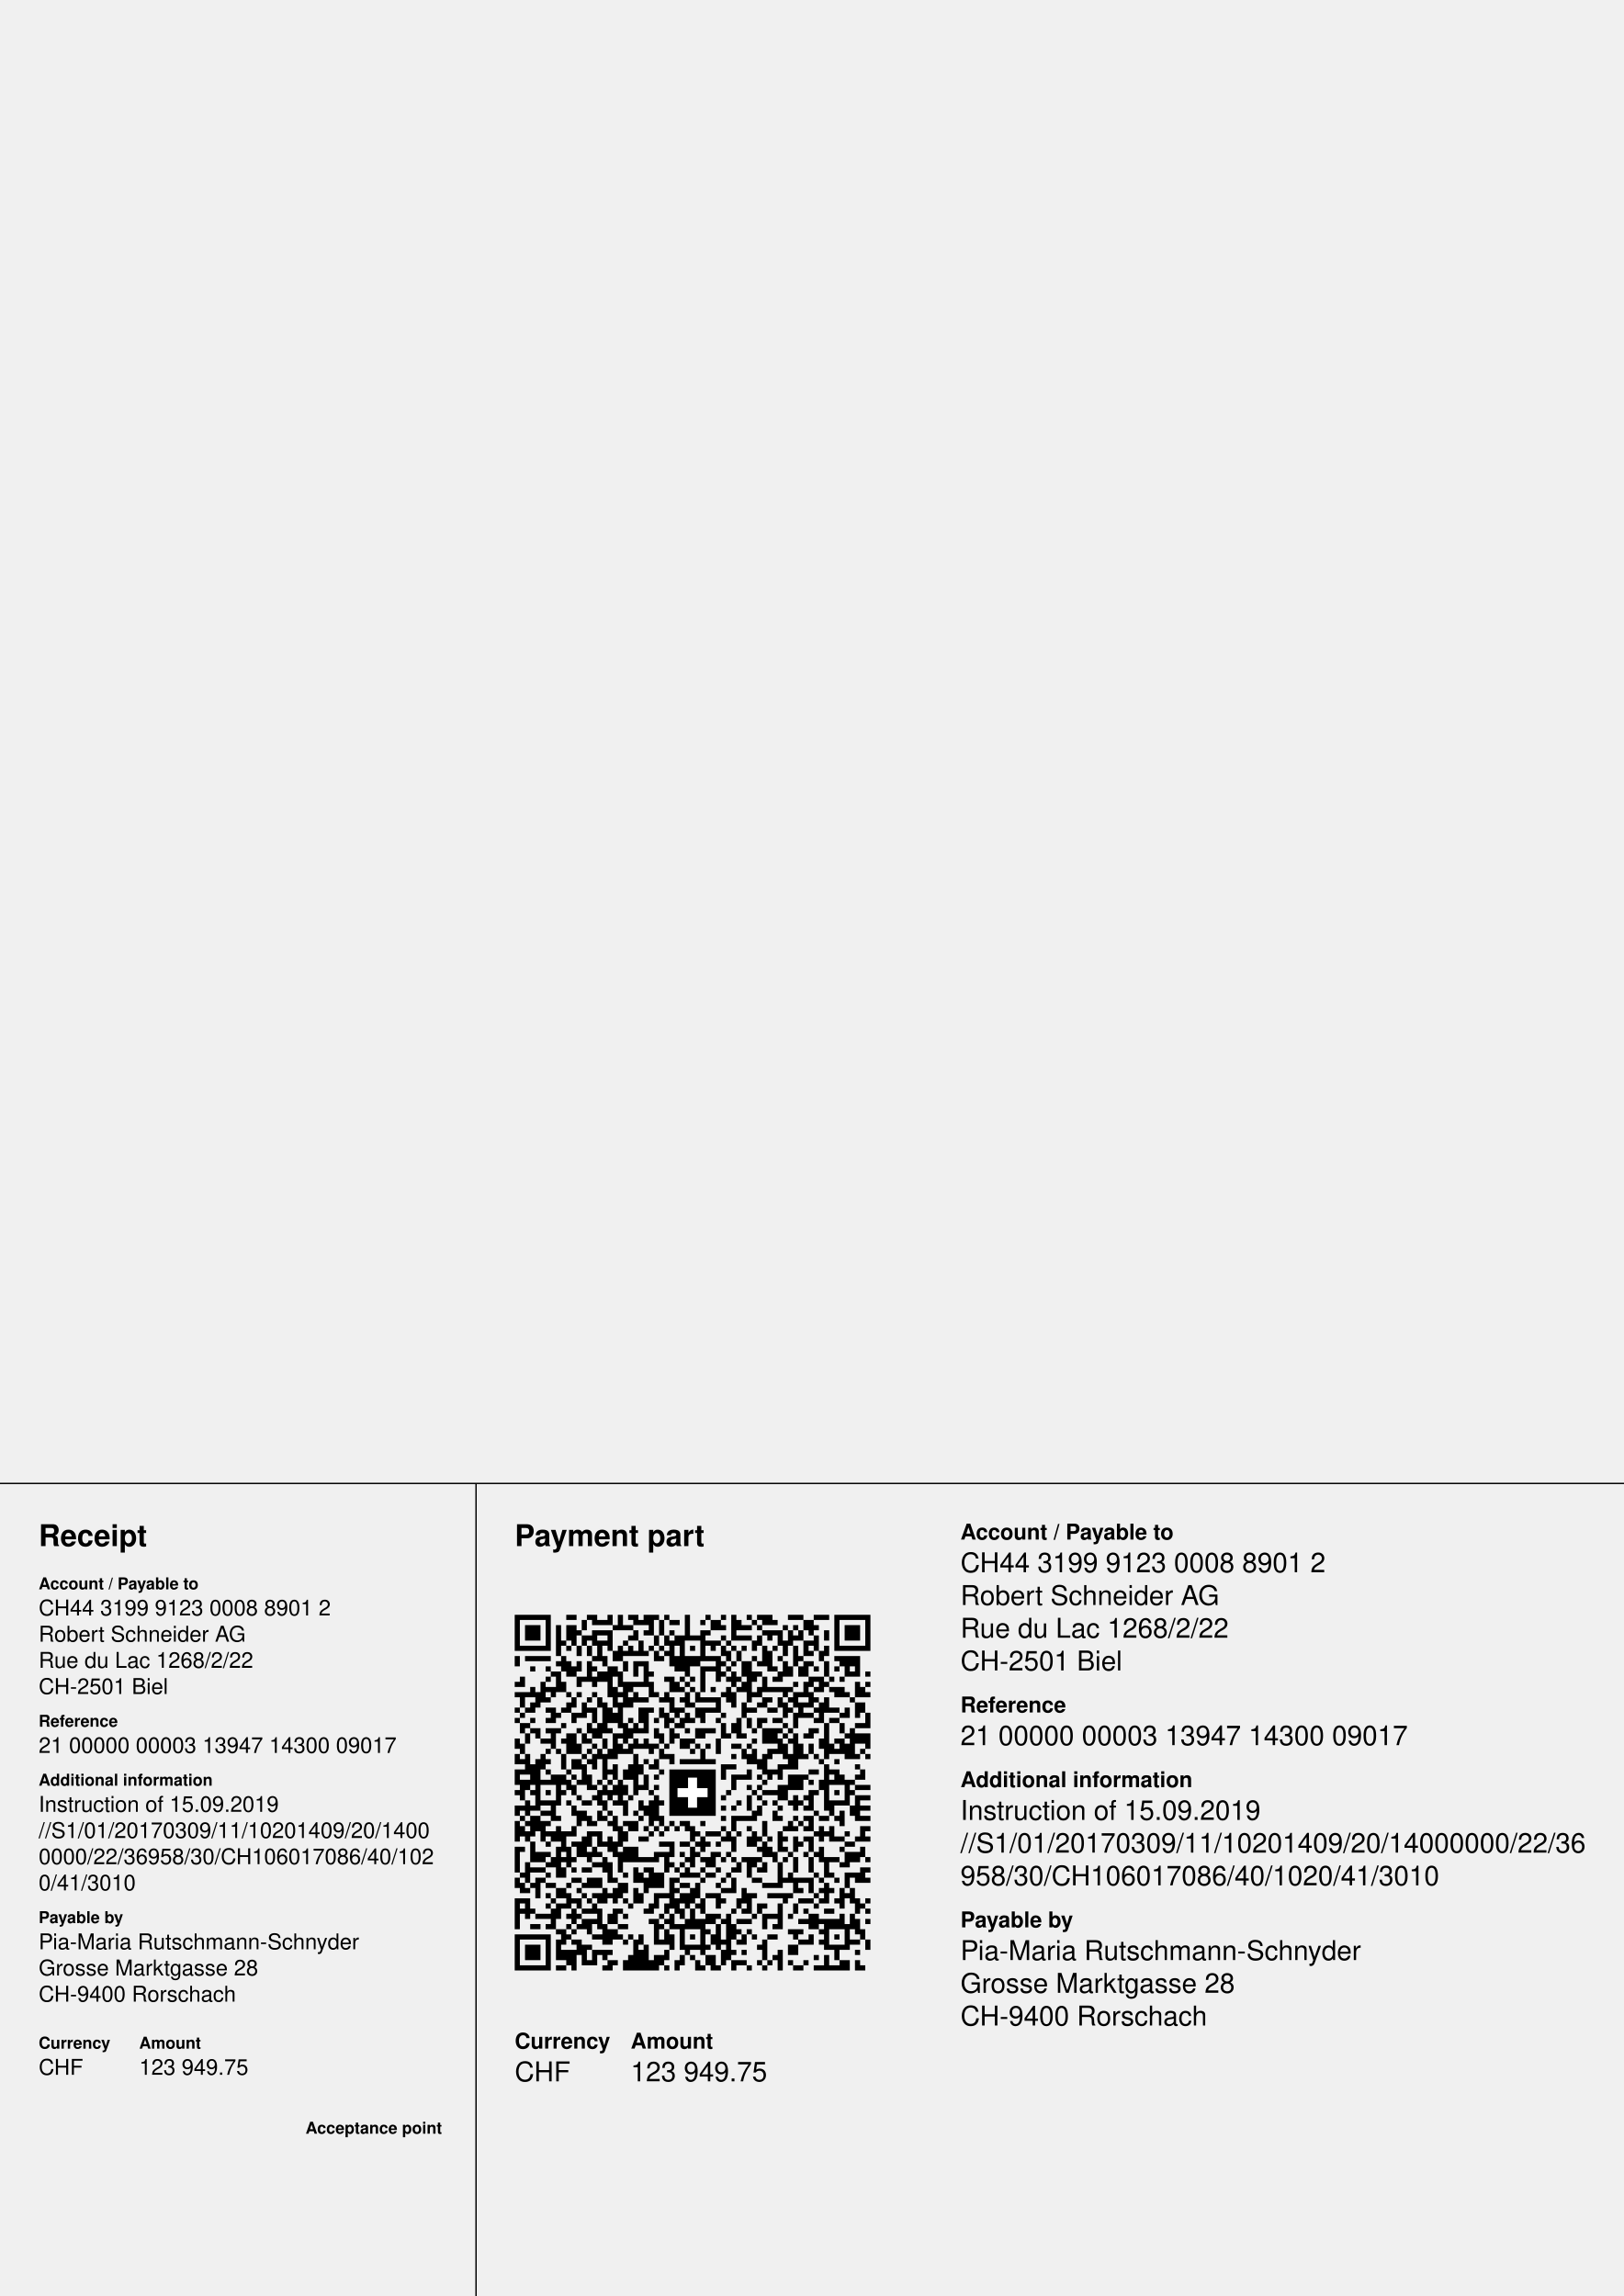
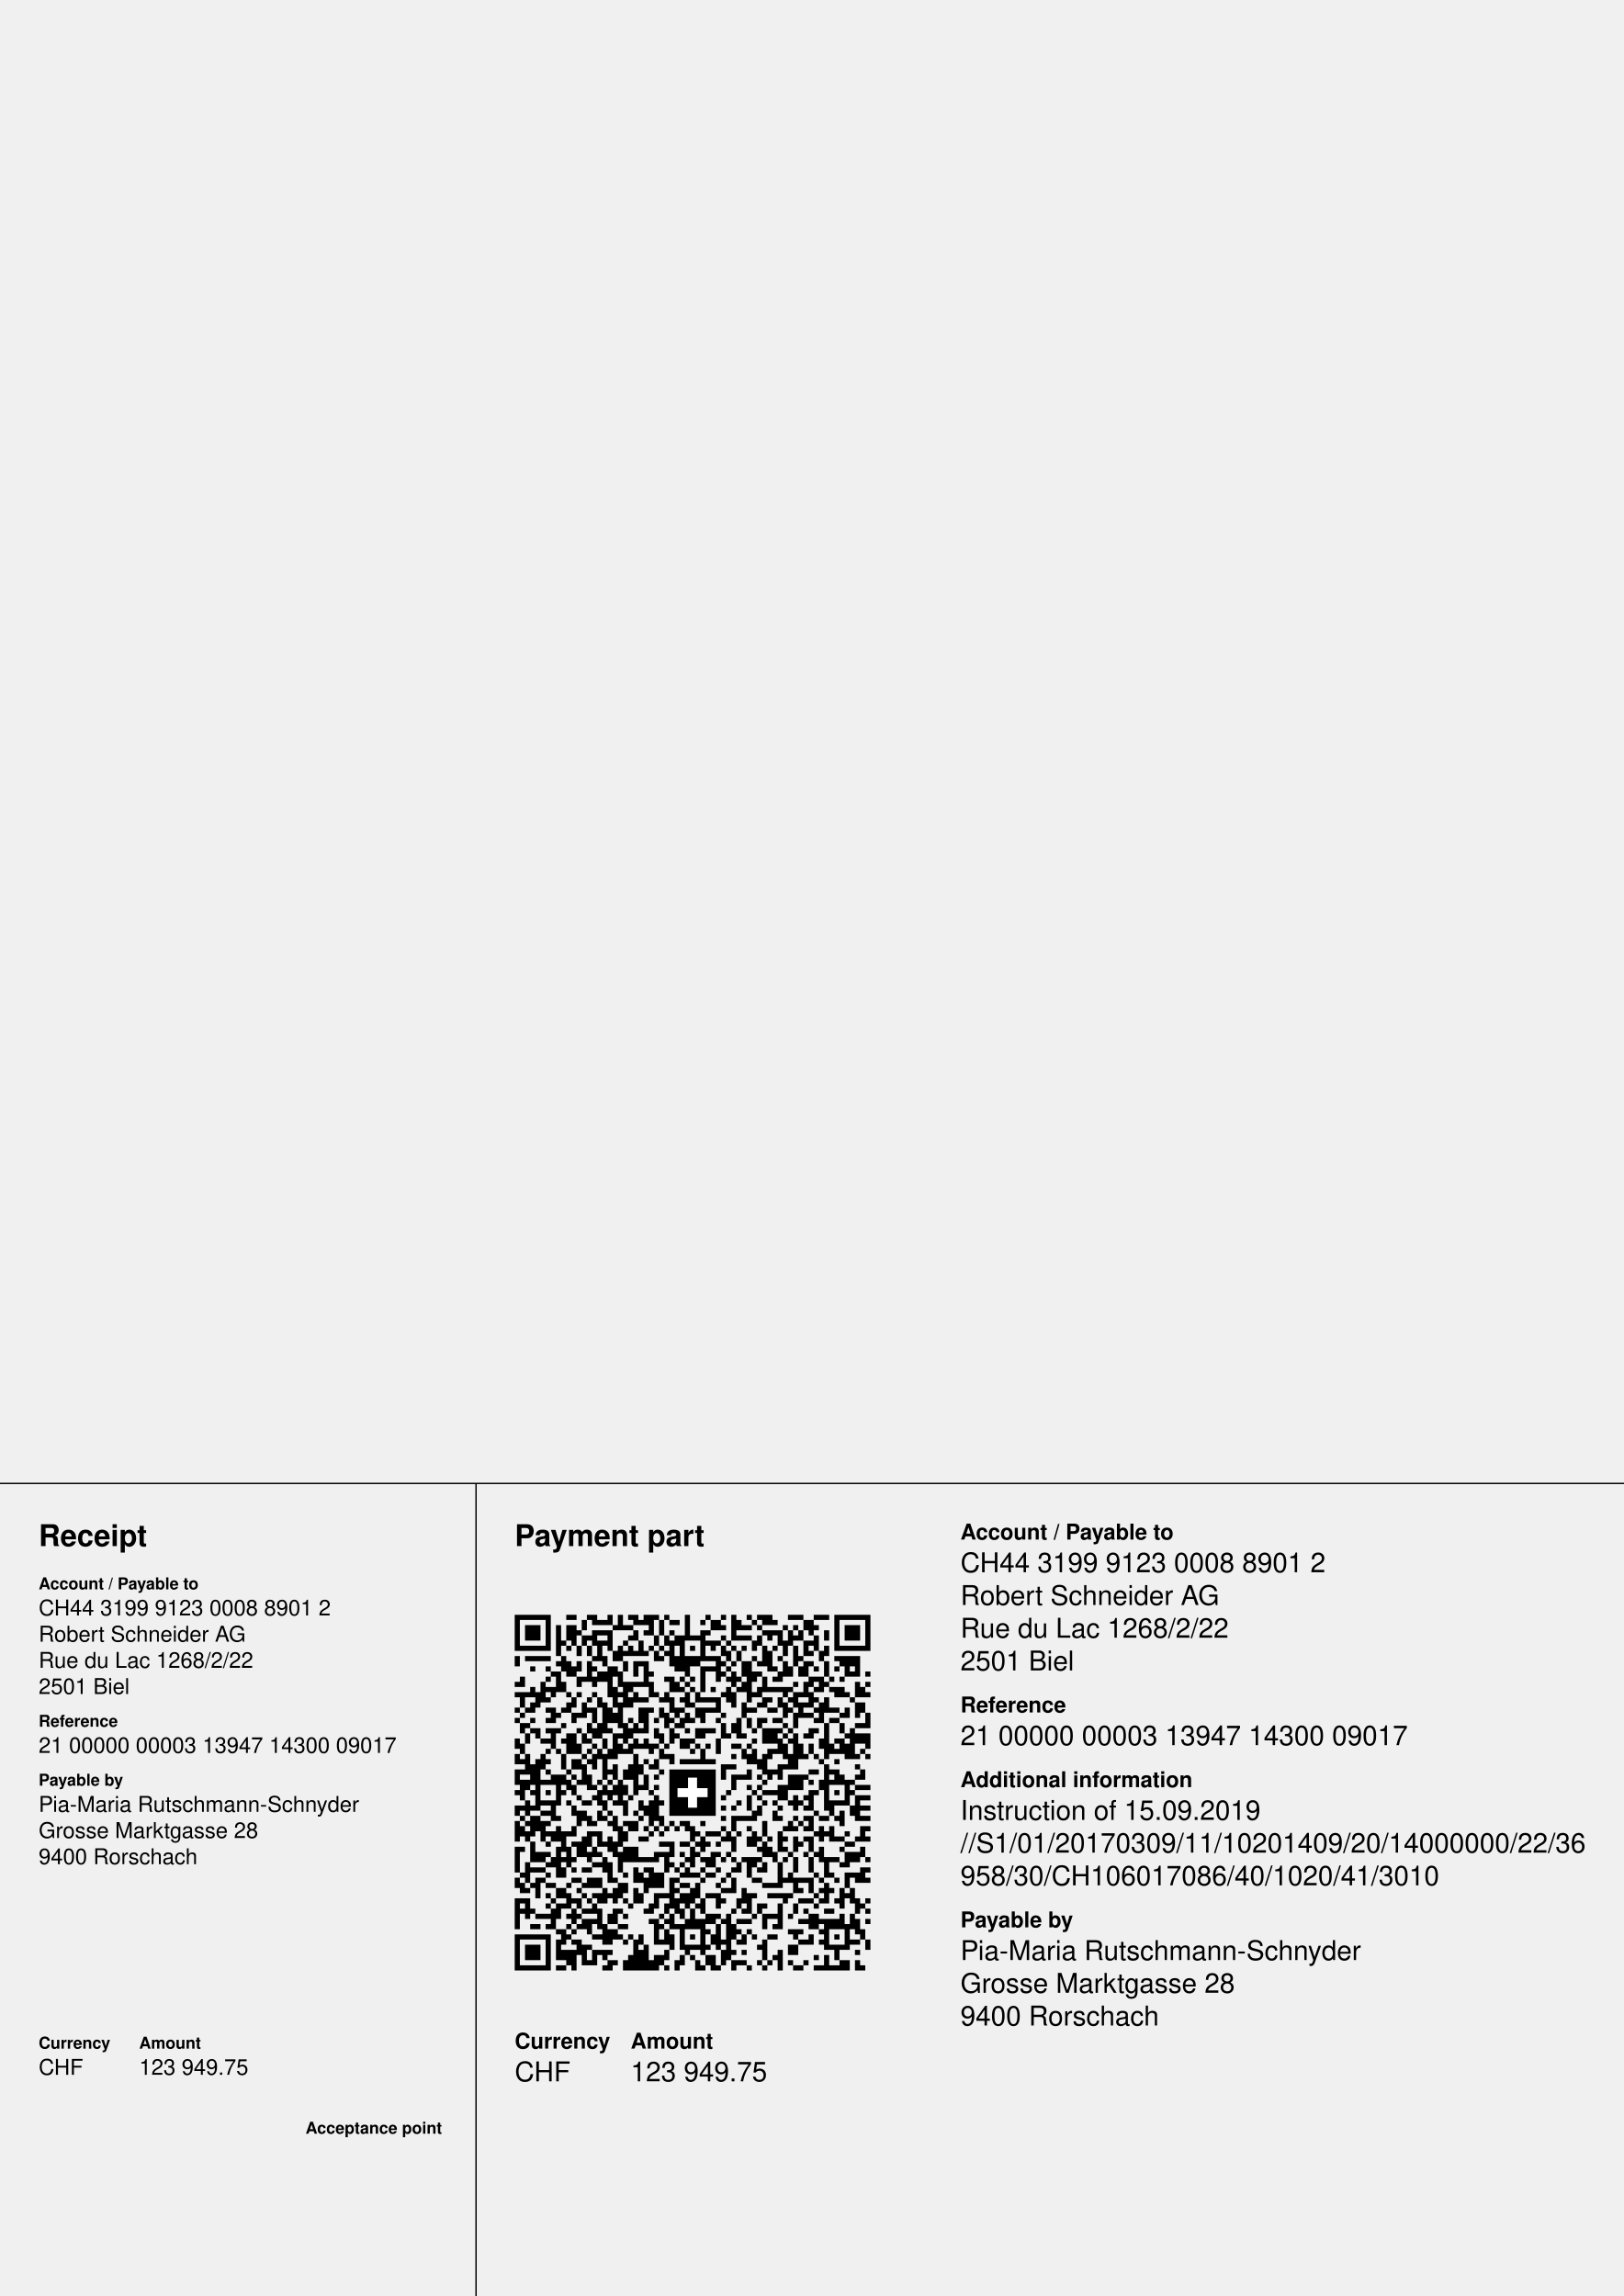
<svg xmlns="http://www.w3.org/2000/svg" width="210mm" height="297mm" version="1.1" viewBox="0 0 595.276 841.89">
  <g font-family="Helvetica,Arial" transform="translate(0 841.89)">
    <g transform="translate(188.702 -119.367) scale(1.89)">
      <path d="M0,-69h7v1h-7zm10,0h2v1h-2zm4,0h2v1h-2zm4,0h1v2h-1zm2,0h1v3h-1zm2,0h2v1h-2z m3,0h2v2h-2zm2,0h1v1h-1zm2,0h1v1h-1zm4,0h1v5h-1zm4,0h1v1h-1zm3,0h1v1h-1z m2,0h1v5h-1zm3,0h1v1h-1zm2,0h3v1h-3zm6,0h3v1h-3zm5,0h3v1h-3zm4,0h7v1h-7z m-62,1h1v6h-1zm6,0h1v6h-1zm7,0h1v2h-1zm2,0h3v1h-3zm8,0h2v1h-2zm5,0h1v3h-1z m2,0h2v1h-2zm6,0h1v1h-1zm2,0h2v2h-2zm5,0h1v2h-1zm3,0h1v1h-1zm2,0h3v1h-3z m8,0h2v2h-2zm6,0h1v6h-1zm6,0h1v6h-1zm-66,1h3v3h-3zm6,0h1v6h-1zm2,0h2v3h-2z m9,0h1v1h-1zm2,0h2v1h-2zm5,0h1v2h-1zm14,0h1v1h-1zm4,0h2v1h-2zm3,0h1v1h-1z m5,0h1v1h-1zm2,0h1v1h-1zm4,0h1v1h-1zm6,0h3v3h-3zm-52,1h1v1h-1zm3,0h4v1h-4z m8,0h1v2h-1zm2,0h1v1h-1zm5,0h1v1h-1zm6,0h1v6h-1zm1,0h1v1h-1zm11,0h4v1h-4z m5,0h1v3h-1zm2,0h1v2h-1zm2,0h1v1h-1zm3,0h1v2h-1zm-47,1h3v1h-3zm5,0h1v3h-1z m4,0h1v1h-1zm5,0h1v2h-1zm2,0h1v2h-1zm2,0h2v2h-2zm3,0h2v1h-2zm6,0h1v1h-1z m3,0h3v1h-3zm4,0h1v2h-1zm2,0h1v1h-1zm2,0h1v2h-1zm3,0h1v1h-1zm4,0h1v3h-1z m-49,1h1v1h-1zm2,0h1v1h-1zm2,0h1v1h-1zm2,0h3v1h-3zm6,0h1v1h-1zm3,0h1v3h-1z m6,0h1v5h-1zm7,0h3v1h-3zm4,0h1v1h-1zm5,0h1v2h-1zm6,0h1v3h-1zm4,0h1v3h-1z m1,0h1v1h-1zm-56,1h5v1h-5zm9,0h1v1h-1zm2,0h1v2h-1zm2,0h1v2h-1zm2,0h1v3h-1z m4,0h1v3h-1zm2,0h1v2h-1zm4,0h1v1h-1zm2,0h1v1h-1zm4,0h1v5h-1zm2,0h1v1h-1z m4,0h1v1h-1zm2,0h1v2h-1zm2,0h1v1h-1zm2,0h1v1h-1zm4,0h1v4h-1zm2,0h1v1h-1z m4,0h1v4h-1zm6,0h1v2h-1zm3,0h5v1h-5zm-44,1h1v2h-1zm2,0h1v1h-1zm2,0h1v1h-1z m2,0h1v1h-1zm2,0h1v2h-1zm2,0h1v1h-1zm12,0h1v2h-1zm2,0h1v2h-1zm6,0h1v4h-1z m8,0h1v1h-1zm2,0h1v2h-1zm-59,1h1v2h-1zm2,0h5v1h-5zm7,0h1v3h-1zm6,0h1v1h-1z m2,0h1v2h-1zm11,0h1v1h-1zm3,0h1v3h-1zm2,0h3v2h-3zm4,0h3v1h-3zm9,0h1v1h-1z m5,0h1v1h-1zm4,0h1v1h-1zm7,0h5v1h-5zm-54,1h1v1h-1zm2,0h1v3h-1zm2,0h1v2h-1z m2,0h1v4h-1zm7,0h1v2h-1zm2,0h3v1h-3zm16,0h1v4h-1zm1,0h1v1h-1zm2,0h1v1h-1z m2,0h2v3h-2zm3,0h1v1h-1zm5,0h1v3h-1zm4,0h1v3h-1zm1,0h1v1h-1zm3,0h1v3h-1z m3,0h4v1h-4zm-60,1h1v1h-1zm3,0h1v1h-1zm5,0h1v2h-1zm4,0h1v1h-1zm3,0h1v6h-1z m1,0h1v2h-1zm4,0h1v2h-1zm2,0h1v4h-1zm8,0h1v2h-1zm3,0h1v5h-1zm1,0h2v1h-2z m4,0h1v1h-1zm9,0h1v1h-1zm3,0h1v2h-1zm2,0h1v2h-1zm3,0h1v1h-1zm4,0h1v1h-1z m2,0h1v2h-1zm2,0h1v2h-1zm-59,1h2v1h-2zm9,0h2v2h-2zm4,0h1v3h-1zm6,0h1v1h-1z m14,0h1v1h-1zm2,0h1v3h-1zm4,0h2v1h-2zm5,0h1v2h-1zm14,0h1v1h-1zm3,0h1v1h-1z m-67,1h1v2h-1zm5,0h1v1h-1zm2,0h1v3h-1zm4,0h2v1h-2zm3,0h1v2h-1zm14,0h2v1h-2z m3,0h1v1h-1zm2,0h1v1h-1zm7,0h1v1h-1zm2,0h1v1h-1zm2,0h1v5h-1zm1,0h1v1h-1z m2,0h1v3h-1zm2,0h1v1h-1zm7,0h3v1h-3zm4,0h1v1h-1zm2,0h1v1h-1zm-63,1h1v1h-1z m5,0h1v4h-1zm4,0h1v2h-1zm3,0h1v1h-1zm9,0h1v5h-1zm1,0h3v1h-3zm4,0h1v3h-1z m4,0h2v2h-2zm3,0h1v1h-1zm11,0h1v2h-1zm10,0h1v1h-1zm2,0h1v3h-1zm1,0h1v1h-1z m2,0h2v1h-2zm7,0h1v3h-1zm2,0h1v1h-1zm-65,1h1v2h-1zm3,0h2v1h-2zm13,0h1v4h-1z m3,0h1v1h-1zm10,0h1v1h-1zm2,0h1v1h-1zm4,0h1v1h-1zm3,0h1v3h-1zm2,0h1v1h-1z m4,0h1v2h-1zm2,0h5v1h-5zm9,0h2v1h-2zm3,0h3v1h-3zm6,0h1v2h-1zm-67,1h3v1h-3z m4,0h1v3h-1zm3,0h1v1h-1zm3,0h1v1h-1zm2,0h1v1h-1zm3,0h1v1h-1zm5,0h1v1h-1z m3,0h1v2h-1zm4,0h1v1h-1zm2,0h1v2h-1zm4,0h1v3h-1zm2,0h1v2h-1zm5,0h1v1h-1z m2,0h1v3h-1zm4,0h1v1h-1zm6,0h1v1h-1zm2,0h1v3h-1zm1,0h1v1h-1zm2,0h1v3h-1z m5,0h3v1h-3zm6,0h1v1h-1zm-67,1h1v2h-1zm5,0h1v1h-1zm5,0h1v2h-1zm3,0h1v1h-1z m2,0h1v2h-1zm6,0h1v2h-1zm2,0h2v1h-2zm4,0h1v1h-1zm2,0h1v3h-1zm2,0h1v1h-1z m4,0h4v1h-4zm12,0h2v1h-2zm3,0h1v2h-1zm2,0h1v1h-1zm5,0h1v1h-1zm2,0h1v3h-1z m5,0h1v1h-1zm-62,1h1v2h-1zm7,0h1v2h-1zm3,0h1v3h-1zm4,-0h1v6h-1zm3,0h1v5h-1z m14,0h1v1h-1zm5,0h1v2h-1zm5,0h1v3h-1zm3,0h2v1h-2zm5,0h1v3h-1zm3,0h1v3h-1z m1,0h1v1h-1zm3,0h1v4h-1zm7,0h2v2h-2zm-66,1h1v1h-1zm2,0h1v1h-1zm4,0h2v1h-2z m3,0h1v1h-1zm5,0h2v1h-2zm4,0h1v3h-1zm6,0h2v3h-2zm2,0h1v1h-1zm2,0h1v2h-1z m3,0h2v1h-2zm4,0h4v1h-4zm10,0h2v1h-2zm4,0h2v1h-2zm4,0h1v1h-1zm5,0h1v1h-1z m3,0h2v1h-2zm3,0h1v2h-1zm-63,1h1v1h-1zm6,0h2v1h-2zm4,0h2v1h-2zm4,0h1v2h-1z m4,0h1v2h-1zm10,-0h1v3h-1zm2,0h1v1h-1zm2,0h1v2h-1zm2,0h2v1h-2zm5,0h1v1h-1z m14,-0h1v3h-1zm2,0h2v1h-2zm7,0h1v1h-1zm3,0h1v1h-1zm2,-0h1v3h-1zm-68,1h1v1h-1z m3,0h1v1h-1zm3,0h2v1h-2zm5,0h1v1h-1zm11,0h1v1h-1zm5,0h1v1h-1zm3,0h1v1h-1z m2,-0h1v2h-1zm2,0h1v1h-1zm2,0h1v1h-1zm3,0h1v1h-1zm4,0h1v4h-1zm2,-0h1v2h-1z m2,0h2v1h-2zm3,0h2v1h-2zm8,0h1v1h-1zm3,0h2v1h-2zm-60,1h2v1h-2zm8,0h1v1h-1z m5,0h1v2h-1zm2,0h1v3h-1zm5,0h1v4h-1zm2,-0h1v2h-1zm2,0h1v2h-1zm6,0h1v1h-1z m9,0h1v3h-1zm2,-0h1v2h-1zm5,0h1v1h-1zm5,0h1v1h-1zm8,0h1v7h-1zm3,-0h1v2h-1z m3,0h2v1h-2zm-65,1h1v1h-1zm2,0h2v1h-2zm3,0h3v1h-3zm6,0h1v1h-1zm3,0h1v2h-1z m3,-0h1v1h-1zm4,0h1v2h-1zm2,-0h1v1h-1zm3,0h1v2h-1zm3,0h1v3h-1zm3,-0h1v1h-1z m2,0h4v1h-4zm11,0h1v1h-1zm2,0h3v3h-3zm3,-0h1v1h-1zm2,0h1v1h-1zm4,0h2v1h-2z m8,0h1v6h-1zm-63,1h1v2h-1zm2,0h1v1h-1zm3,0h1v3h-1zm3,0h2v4h-2zm3,0h1v2h-1z m6,0h1v5h-1zm1,0h1v1h-1zm8,0h1v2h-1zm3,0h1v1h-1zm4,0h2v1h-2zm6,0h1v1h-1z m3,0h1v1h-1zm8,0h1v1h-1zm2,-0h1v7h-1zm2,0h2v1h-2zm8,0h1v1h-1zm2,0h3v2h-3z m-66,1h1v2h-1zm5,0h2v1h-2zm4,0h1v1h-1zm5,0h1v1h-1zm3,0h1v2h-1zm6,0h1v2h-1z m2,0h1v2h-1zm7,0h2v2h-2zm2,0h1v1h-1zm5,0h1v3h-1zm7,0h1v1h-1zm5,0h1v3h-1z m2,0h1v1h-1zm6,0h1v2h-1zm3,0h2v1h-2zm-61,1h1v2h-1zm11,0h1v2h-1zm3,0h1v1h-1z m5,0h1v2h-1zm2,0h1v2h-1zm2,0h1v1h-1zm2,0h2v1h-2zm3,0h1v1h-1zm6,0h1v1h-1z m2,0h1v1h-1zm5,0h2v1h-2zm3,0h1v1h-1zm7,0h1v3h-1zm3,0h1v3h-1zm2,0h1v2h-1z m4,0h1v2h-1zm2,0h2v2h-2zm5,0h1v1h-1zm-62,1h1v1h-1zm2,0h1v1h-1zm6,0h1v1h-1z m2,0h1v2h-1zm2,0h1v2h-1zm3,0h1v1h-1zm5,0h1v1h-1zm2,0h1v2h-1zm6,0h1v1h-1z m2,-0h1v3h-1zm8,0h1v2h-1zm2,-0h1v3h-1zm3,0h2v1h-2zm13,0h1v1h-1zm5,0h1v1h-1z m-67,1h1v2h-1zm2,0h1v4h-1zm3,0h1v3h-1zm4,0h1v3h-1zm4,0h1v1h-1zm2,-0h1v3h-1z m2,0h1v5h-1zm6,0h1v8h-1zm6,0h2v1h-2zm13,0h1v1h-1zm3,-0h1v2h-1zm3,0h1v4h-1z m1,0h1v1h-1zm4,-0h1v3h-1zm3,0h1v1h-1zm2,0h1v1h-1zm6,0h1v1h-1zm2,0h1v1h-1z m2,0h1v1h-1zm-67,1h1v1h-1zm3,0h1v10h-1zm2,0h1v1h-1zm5,0h2v2h-2zm3,0h1v1h-1z m11,0h1v1h-1zm2,0h1v2h-1zm3,0h1v1h-1zm2,0h4v1h-4zm5,0h2v1h-2zm10,0h1v2h-1z m12,0h1v1h-1zm3,0h1v1h-1zm-59,1h1v4h-1zm10,0h1v4h-1zm6,0h1v3h-1zm3,0h1v3h-1z m2,0h1v2h-1zm2,0h1v1h-1zm14,0h3v1h-3zm11,0h1v3h-1zm1,0h1v1h-1zm8,0h1v9h-1z m6,0h1v1h-1zm-66,1h1v3h-1zm1,0h1v1h-1zm5,0h1v1h-1zm4,0h1v1h-1zm8,0h1v1h-1z m3,0h1v2h-1zm7,0h1v1h-1zm12,0h1v2h-1zm5,0h1v2h-1zm4,0h2v1h-2zm8,0h2v1h-2z m4,0h2v1h-2zm6,0h1v2h-1zm-60,1h3v2h-3zm4,0h1v1h-1zm3,0h1v3h-1zm11,0h1v3h-1z m2,0h1v1h-1zm15,0h3v1h-3zm5,0h1v1h-1zm2,0h1v1h-1zm4,0h3v3h-3zm3,0h1v1h-1z m6,0h2v2h-2zm4,0h1v1h-1zm-65,1h2v2h-2zm4,0h2v1h-2zm5,0h1v2h-1zm2,0h1v1h-1z m4,0h1v1h-1zm2,0h1v1h-1zm2,0h1v5h-1zm22,0h1v2h-1zm6,0h1v1h-1zm9,0h1v1h-1z m2,0h1v2h-1zm2,0h1v1h-1zm3,0h1v5h-1zm1,0h1v1h-1zm-57,1h1v4h-1zm3,0h1v2h-1z m4,0h1v1h-1zm2,0h1v2h-1zm2,0h1v2h-1zm2,0h1v2h-1zm3,0h1v1h-1zm3,0h1v1h-1z m18,0h1v1h-1zm2,0h1v1h-1zm4,0h2v3h-2zm15,0h3v1h-3zm-66,1h2v1h-2zm3,0h1v1h-1z m3,0h1v1h-1zm3,0h1v1h-1zm7,0h1v3h-1zm2,0h1v2h-1zm8,0h1v1h-1zm15,0h1v1h-1z m5,0h1v1h-1zm2,0h3v1h-3zm9,0h1v4h-1zm1,0h1v1h-1zm4,0h1v1h-1zm3,0h1v1h-1z m-64,1h1v1h-1zm11,0h1v1h-1zm3,0h1v1h-1zm7,0h1v1h-1zm5,0h1v5h-1zm13,0h1v1h-1z m5,0h1v3h-1zm2,0h1v1h-1zm7,0h1v3h-1zm2,0h1v1h-1zm10,0h1v5h-1zm1,0h2v1h-2z m-65,1h1v3h-1zm3,0h3v1h-3zm5,0h1v1h-1zm3,0h2v1h-2zm4,0h1v2h-1zm2,0h1v1h-1z m2,0h1v3h-1zm3,0h1v2h-1zm2,0h1v5h-1zm2,0h1v1h-1zm15,0h1v1h-1zm5,0h1v1h-1z m2,0h1v1h-1zm3,0h1v1h-1zm2,0h1v1h-1zm6,0h3v1h-3zm-61,1h2v1h-2zm3,0h1v1h-1z m4,0h1v3h-1zm4,0h1v2h-1zm14,0h1v2h-1zm15,0h1v1h-1zm2,0h1v1h-1zm5,0h1v2h-1z m4,0h1v1h-1zm5,0h1v1h-1zm5,0h1v2h-1zm4,0h1v2h-1zm2,0h2v1h-2zm-67,1h1v1h-1z m5,0h2v1h-2zm7,0h2v2h-2zm4,0h1v2h-1zm2,0h1v1h-1zm5,0h1v1h-1zm23,0h1v2h-1z m4,0h1v2h-1zm8,0h1v1h-1zm5,0h1v3h-1zm-62,1h1v1h-1zm2,0h2v3h-2zm5,0h1v1h-1z m6,0h1v2h-1zm3,0h1v1h-1zm2,0h1v3h-1zm5,0h1v1h-1zm4,0h1v2h-1zm12,0h1v1h-1z m2,0h4v1h-4zm9,0h1v1h-1zm3,0h1v1h-1zm2,0h2v1h-2zm3,0h2v1h-2zm3,0h1v1h-1z m5,0h2v1h-2zm-67,1h1v4h-1zm2,0h1v1h-1zm3,0h1v4h-1zm1,0h1v1h-1zm6,0h1v1h-1z m3,0h1v1h-1zm3,0h1v1h-1zm3,0h3v1h-3zm9,0h1v1h-1zm2,0h2v1h-2zm4,0h1v1h-1z m6,0h1v2h-1zm6,0h1v3h-1zm5,0h1v2h-1zm2,0h1v1h-1zm2,0h1v2h-1zm-56,1h1v2h-1z m7,0h1v3h-1zm3,0h1v2h-1zm9,0h1v4h-1zm2,0h2v1h-2zm3,0h1v1h-1zm2,0h1v1h-1z m2,0h1v1h-1zm2,0h1v1h-1zm2,0h2v1h-2zm7,0h1v1h-1zm5,0h1v1h-1zm7,0h1v1h-1z m2,0h1v1h-1zm2,0h1v1h-1zm3,0h1v3h-1zm2,0h1v3h-1zm6,0h1v3h-1zm1,0h1v1h-1z m-66,1h2v1h-2zm4,0h2v1h-2zm3,-0h1v4h-1zm1,0h1v1h-1zm4,0h3v1h-3zm7,0h1v2h-1z m5,0h1v1h-1zm2,0h1v1h-1zm6,0h2v1h-2zm3,0h3v1h-3zm4,0h1v2h-1zm2,0h1v1h-1z m3,0h1v3h-1zm5,-0h1v4h-1zm7,0h1v1h-1zm2,0h1v1h-1zm4,0h1v1h-1zm-62,1h1v1h-1z m5,0h1v1h-1zm6,0h2v2h-2zm3,0h1v2h-1zm2,-0h1v3h-1zm6,0h2v1h-2zm10,0h1v1h-1z m2,-0h1v3h-1zm4,0h1v1h-1zm2,-0h1v3h-1zm3,0h1v2h-1zm2,0h1v1h-1zm2,0h1v1h-1z m3,0h1v1h-1zm2,-0h1v3h-1zm2,0h2v1h-2zm6,0h2v1h-2zm4,0h1v1h-1zm2,0h1v1h-1z m-65,1h1v4h-1zm3,0h1v1h-1zm5,0h2v1h-2zm6,0h1v1h-1zm2,0h1v3h-1zm9,0h3v1h-3z m4,0h2v1h-2zm3,0h1v1h-1zm2,0h1v1h-1zm2,0h1v1h-1zm9,0h1v3h-1zm7,0h1v1h-1z m2,-0h1v2h-1zm7,0h2v1h-2zm-64,1h1v5h-1zm1,0h1v1h-1zm7,0h1v6h-1zm2,-0h1v4h-1z m2,0h2v2h-2zm3,0h1v2h-1zm6,0h3v3h-3zm9,0h1v2h-1zm4,-0h1v4h-1zm13,0h1v1h-1z m2,0h1v2h-1zm3,-0h1v1h-1zm7,0h1v3h-1zm4,-0h1v1h-1zm4,0h1v2h-1zm-63,1h2v2h-2z m2,0h1v1h-1zm8,0h1v2h-1zm2,0h1v1h-1zm4,-0h1v4h-1zm7,0h3v1h-3zm5,0h1v1h-1z m3,0h1v1h-1zm3,-0h1v3h-1zm1,0h1v1h-1zm2,0h1v1h-1zm9,0h1v2h-1zm3,0h1v1h-1z m3,0h1v1h-1zm2,0h1v1h-1zm6,0h3v2h-3zm-57,1h1v2h-1zm2,0h1v1h-1zm2,0h1v1h-1z m6,-0h1v3h-1zm7,0h4v1h-4zm5,-0h1v3h-1zm4,0h1v1h-1zm3,0h2v1h-2zm4,0h1v1h-1z m2,0h1v1h-1zm2,0h4v1h-4zm8,0h1v1h-1zm2,-0h1v3h-1zm3,0h1v3h-1zm3,0h1v4h-1z m1,0h2v1h-2zm7,0h1v1h-1zm-66,1h1v4h-1zm4,0h1v1h-1zm9,0h2v1h-2zm3,0h1v4h-1z m12,0h1v1h-1zm2,0h1v1h-1zm5,0h1v1h-1zm6,0h1v2h-1zm2,0h1v3h-1zm1,0h1v1h-1z m2,0h1v2h-1zm3,0h1v5h-1zm12,0h2v1h-2zm-60,1h3v1h-3zm6,0h1v2h-1zm2,0h1v1h-1z m2,0h2v1h-2zm10,0h1v3h-1zm2,0h2v1h-2zm6,0h1v1h-1zm2,0h1v2h-1zm3,0h1v1h-1z m3,0h1v1h-1zm3,0h1v1h-1zm5,0h1v1h-1zm20,0h1v3h-1zm1,0h1v1h-1zm-67,1h1v1h-1z m5,0h1v1h-1zm15,0h1v1h-1zm3,0h1v2h-1zm2,0h3v3h-3zm6,0h1v1h-1zm2,0h2v1h-2z m3,0h2v1h-2zm4,0h1v1h-1zm12,0h1v2h-1zm5,0h1v1h-1zm3,0h1v1h-1zm3,0h3v1h-3z m-64,1h1v2h-1zm4,0h1v4h-1zm1,0h1v1h-1zm6,0h2v1h-2zm3,0h3v2h-3zm5,0h1v1h-1z m6,0h1v3h-1zm5,0h1v6h-1zm1,-0h1v1h-1zm5,0h1v1h-1zm4,0h1v1h-1zm2,0h1v3h-1z m4,0h2v1h-2zm6,0h1v1h-1zm2,0h4v1h-4zm5,0h1v1h-1zm3,0h1v1h-1zm2,0h1v2h-1z m2,0h1v1h-1zm2,0h1v1h-1zm-67,1h1v2h-1zm2,0h1v1h-1zm3,0h2v1h-2zm4,0h1v1h-1z m3,0h1v1h-1zm7,0h2v2h-2zm12,0h2v1h-2zm3,0h1v3h-1zm4,0h1v1h-1zm9,0h3v1h-3z m6,0h1v2h-1zm3,0h1v2h-1zm3,0h1v4h-1zm-58,1h1v1h-1zm6,0h2v2h-2zm4,0h1v1h-1z m5,0h1v3h-1zm2,0h1v3h-1zm4,0h1v3h-1zm8,0h1v1h-1zm3,0h1v3h-1zm6,0h2v1h-2z m4,0h1v3h-1zm11,0h1v1h-1zm4,0h1v1h-1zm2,0h1v1h-1zm2,0h1v4h-1zm2,0h1v3h-1z m-59,1h1v1h-1zm4,0h1v3h-1zm3,0h1v1h-1zm2,0h2v1h-2zm3,0h1v1h-1zm2,0h1v1h-1z m4,0h1v2h-1zm3,0h3v1h-3zm5,0h2v2h-2zm5,0h3v1h-3zm8,0h1v4h-1zm1,0h1v1h-1z m3,0h5v1h-5zm9,0h1v1h-1zm6,0h1v1h-1zm-64,1h1v6h-1zm1,0h2v1h-2zm6,0h1v1h-1z m4,0h2v1h-2zm3,0h1v1h-1zm2,0h1v1h-1zm5,0h1v1h-1zm6,0h1v2h-1zm4,0h1v3h-1z m5,0h1v3h-1zm3,0h2v1h-2zm4,0h1v2h-1zm9,0h1v1h-1zm3,0h3v1h-3zm4,0h1v1h-1z m3,0h1v1h-1zm4,0h1v3h-1zm2,0h1v1h-1zm-66,1h1v3h-1zm4,0h1v1h-1zm2,0h1v3h-1z m1,0h1v1h-1zm3,0h1v1h-1zm3,0h1v2h-1zm7,0h1v1h-1zm4,0h1v2h-1zm3,0h1v2h-1z m4,0h1v1h-1zm2,0h1v1h-1zm4,0h1v1h-1zm8,0h2v1h-2zm4,0h1v5h-1zm3,0h1v2h-1z m4,0h1v1h-1zm9,0h1v1h-1zm-66,1h1v1h-1zm2,0h1v1h-1zm4,0h1v4h-1zm4,0h1v3h-1z m2,0h2v1h-2zm3,0h1v4h-1zm3,0h1v3h-1zm1,0h1v1h-1zm5,0h1v1h-1zm7,-0h1v2h-1z m2,0h1v4h-1zm8,0h1v1h-1zm2,0h1v1h-1zm3,0h1v1h-1zm9,0h1v1h-1zm4,0h2v1h-2z m8,0h1v1h-1zm-64,1h3v1h-3zm6,0h1v1h-1zm2,0h1v1h-1zm6,0h1v2h-1zm3,0h1v1h-1z m7,0h1v1h-1zm2,0h1v3h-1zm7,-0h2v2h-2zm2,0h1v1h-1zm2,0h1v9h-1zm5,0h1v1h-1z m2,0h3v1h-3zm5,0h1v1h-1zm4,0h2v3h-2zm6,0h1v3h-1zm2,0h1v3h-1zm-52,1h2v2h-2z m2,0h1v1h-1zm11,0h2v1h-2zm3,0h1v1h-1zm4,0h1v2h-1zm2,0h2v2h-2zm5,0h1v1h-1z m3,0h3v1h-3zm5,0h1v2h-1zm7,0h2v1h-2zm4,0h4v1h-4zm7,0h1v3h-1zm2,-0h1v1h-1z m-65,1h2v1h-2zm3,0h1v1h-1zm4,0h1v1h-1zm2,0h1v1h-1zm5,0h1v4h-1zm3,0h2v1h-2z m7,0h1v4h-1zm1,0h1v1h-1zm3,0h2v1h-2zm8,0h1v5h-1zm3,0h1v3h-1zm8,-0h1v1h-1z m10,0h1v5h-1zm1,0h2v1h-2zm3,0h1v5h-1zm-56,1h2v1h-2zm3,0h1v1h-1zm3,0h1v1h-1z m4,0h2v2h-2zm11,0h1v3h-1zm3,0h1v4h-1zm4,0h1v5h-1zm1,0h1v1h-1zm6,0h1v1h-1z m2,0h1v1h-1zm8,0h3v1h-3zm6,0h1v1h-1zm8,0h1v2h-1zm-67,1h7v1h-7zm9,0h2v1h-2z m6,0h2v1h-2zm5,0h1v1h-1zm2,0h1v1h-1zm2,0h1v2h-1zm6,0h1v3h-1zm4,0h1v1h-1z m4,0h1v2h-1zm6,0h1v2h-1zm2,0h1v1h-1zm3,0h2v1h-2zm5,0h1v1h-1zm3,0h1v2h-1z m5,0h1v1h-1zm-62,1h1v6h-1zm6,0h1v6h-1zm2,0h1v4h-1zm1,-0h1v1h-1zm2,0h2v1h-2z m7,0h1v1h-1zm3,0h1v1h-1zm2,0h1v6h-1zm5,-0h1v1h-1zm12,0h1v1h-1zm3,0h1v1h-1z m5,0h1v4h-1zm7,-0h2v1h-2zm4,0h1v1h-1zm6,0h2v1h-2zm3,0h1v2h-1zm-66,1h3v3h-3z m10,0h2v2h-2zm2,-0h1v1h-1zm11,0h1v5h-1zm8,0h3v1h-3zm4,0h1v1h-1zm10,0h1v1h-1z m6,0h2v2h-2zm8,-0h3v1h-3zm-52,1h3v2h-3zm6,0h4v1h-4zm9,0h1v4h-1zm5,0h1v2h-1z m4,0h1v1h-1zm7,0h1v3h-1zm2,0h1v1h-1zm2,0h1v1h-1zm7,0h1v4h-1zm11,0h1v2h-1z m4,0h1v1h-1zm-53,1h1v2h-1zm2,0h1v2h-1zm2,0h1v1h-1zm5,0h1v3h-1zm5,0h2v2h-2z m5,0h1v2h-1zm2,0h1v1h-1zm3,0h2v2h-2zm13,0h1v1h-1zm8,0h1v1h-1zm2,0h1v3h-1z m-50,1h2v1h-2zm4,0h1v1h-1zm4,0h2v1h-2zm3,0h1v2h-1zm5,0h1v2h-1zm5,0h1v2h-1z m4,0h1v2h-1zm7,0h3v1h-3zm5,0h1v1h-1zm2,0h1v1h-1zm4,0h1v1h-1zm3,0h1v1h-1z m7,0h2v2h-2zm3,0h1v2h-1zm-65,1h5v1h-5zm7,0h2v1h-2zm3,0h1v1h-1zm6,0h2v1h-2z m10,0h1v1h-1zm2,0h1v1h-1zm7,0h1v1h-1zm2,0h2v1h-2zm4,0h1v1h-1zm3,0h1v1h-1z m3,0h1v1h-1zm6,0h2v1h-2zm4,0h2v1h-2zm3,0h2v1h-2zm6,0h1v1h-1z" fill="#000000" />
    </g>
    <g transform="translate(188.702 -119.367)">
      <path d="M56.693,-73.701h17.008v17.008h-17.008z" fill="#000000" />
      <path d="M63.543,-70.709h3.307v11.024h-3.307zm-3.858,3.858h11.024v3.307h-11.024z" fill="#ffffff" />
    </g>
    <g transform="translate(188.702 -0)">
      <text x="0" y="-274.976" font-size="11" font-weight="bold">Payment part</text>
      <text x="0" y="-90.709" font-size="8" font-weight="bold">Currency</text>
      <text x="0" y="-78.709" font-size="10">CHF</text>
    </g>
    <g transform="translate(231.222 -0)">
      <text x="0" y="-90.709" font-size="8" font-weight="bold">Amount</text>
      <text x="0" y="-78.709" font-size="10">123 949.75</text>
    </g>
    <g transform="translate(352.12 -0)">
      <text x="0" y="-277.376" font-size="8" font-weight="bold">Account / Payable to</text>
      <text x="0" y="-265.376" font-size="10">CH44 3199 9123 0008 8901 2</text>
      <text x="0" y="-253.376" font-size="10">Robert Schneider AG</text>
      <text x="0" y="-241.376" font-size="10">Rue du Lac 1268/2/22</text>
-       <text x="0" y="-229.376" font-size="10">CH-2501 Biel</text>
+       <text x="0" y="-229.376" font-size="10">2501 Biel</text>
      <text x="0" y="-213.976" font-size="8" font-weight="bold">Reference</text>
      <text x="0" y="-201.976" font-size="10">21 00000 00003 13947 14300 09017</text>
      <text x="0" y="-186.576" font-size="8" font-weight="bold">Additional information</text>
      <text x="0" y="-174.576" font-size="10">Instruction of 15.09.2019</text>
      <text x="0" y="-162.576" font-size="10">//S1/01/20170309/11/10201409/20/14000000/22/36</text>
      <text x="0" y="-150.576" font-size="10">958/30/CH106017086/40/1020/41/3010</text>
      <text x="0" y="-135.176" font-size="8" font-weight="bold">Payable by</text>
      <text x="0" y="-123.176" font-size="10">Pia-Maria Rutschmann-Schnyder</text>
      <text x="0" y="-111.176" font-size="10">Grosse Marktgasse 28</text>
-       <text x="0" y="-99.176" font-size="10">CH-9400 Rorschach</text>
+       <text x="0" y="-99.176" font-size="10">9400 Rorschach</text>
    </g>
    <g transform="translate(14.173 -0)">
      <text x="0" y="-274.976" font-size="11" font-weight="bold">Receipt</text>
      <text x="0" y="-259.134" font-size="6" font-weight="bold">Account / Payable to</text>
      <text x="0" y="-249.534" font-size="8">CH44 3199 9123 0008 8901 2</text>
      <text x="0" y="-239.934" font-size="8">Robert Schneider AG</text>
      <text x="0" y="-230.334" font-size="8">Rue du Lac 1268/2/22</text>
-       <text x="0" y="-220.734" font-size="8">CH-2501 Biel</text>
+       <text x="0" y="-220.734" font-size="8">2501 Biel</text>
      <text x="0" y="-208.734" font-size="6" font-weight="bold">Reference</text>
      <text x="0" y="-199.134" font-size="8">21 00000 00003 13947 14300 09017</text>
-       <text x="0" y="-187.134" font-size="6" font-weight="bold">Additional information</text>
-       <text x="0" y="-177.534" font-size="8">Instruction of 15.09.2019</text>
-       <text x="0" y="-167.934" font-size="8">//S1/01/20170309/11/10201409/20/1400</text>
-       <text x="0" y="-158.334" font-size="8">0000/22/36958/30/CH106017086/40/102</text>
-       <text x="0" y="-148.734" font-size="8">0/41/3010</text>
-       <text x="0" y="-136.734" font-size="6" font-weight="bold">Payable by</text>
-       <text x="0" y="-127.134" font-size="8">Pia-Maria Rutschmann-Schnyder</text>
-       <text x="0" y="-117.534" font-size="8">Grosse Marktgasse 28</text>
-       <text x="0" y="-107.934" font-size="8">CH-9400 Rorschach</text>
+       <text x="0" y="-187.134" font-size="6" font-weight="bold">Payable by</text>
+       <text x="0" y="-177.534" font-size="8">Pia-Maria Rutschmann-Schnyder</text>
+       <text x="0" y="-167.934" font-size="8">Grosse Marktgasse 28</text>
+       <text x="0" y="-158.334" font-size="8">9400 Rorschach</text>
      <text x="0" y="-90.709" font-size="6" font-weight="bold">Currency</text>
      <text x="0" y="-81.109" font-size="8">CHF</text>
    </g>
    <g transform="translate(51.024 -0)">
      <text x="0" y="-90.709" font-size="6" font-weight="bold">Amount</text>
      <text x="0" y="-81.109" font-size="8">123 949.75</text>
    </g>
    <text x="112.029" y="-59.528" font-size="6" font-weight="bold">Acceptance point</text>
    <path d="M174.529,-0l0,-297.95m-174.529,0l595.899,0" stroke="#000000" stroke-width="0.5" fill="none" />
  </g>
</svg>
